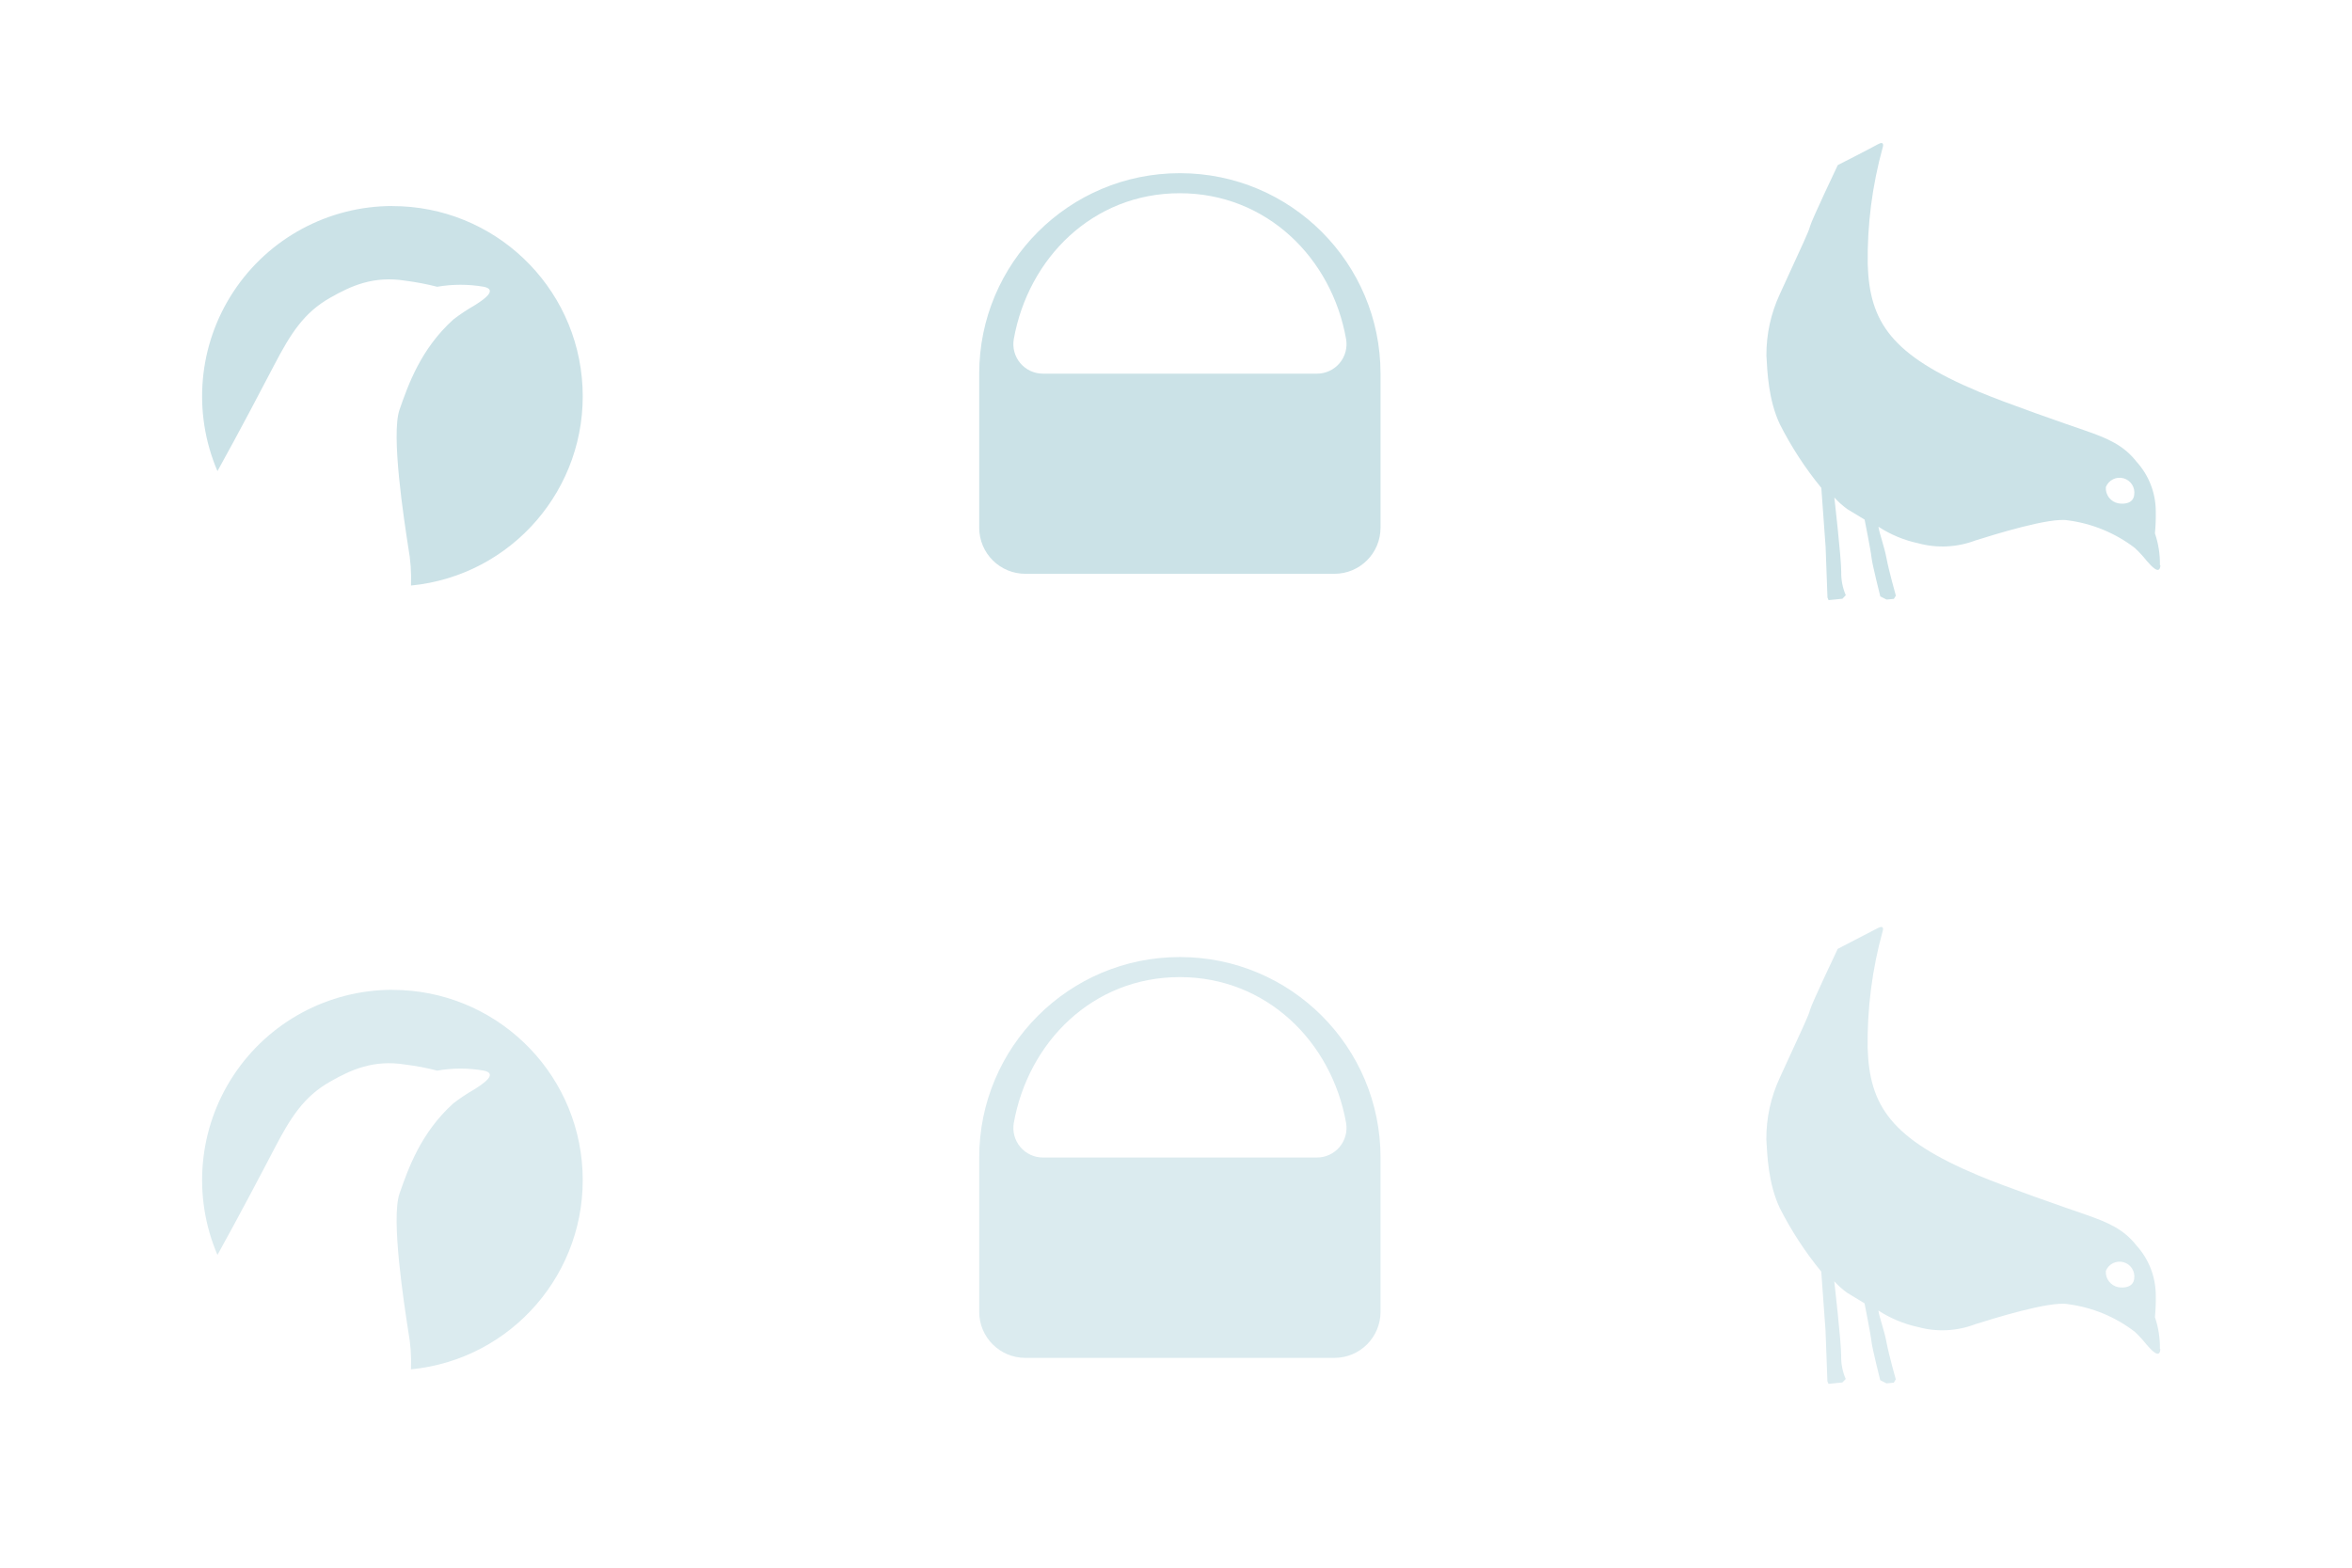
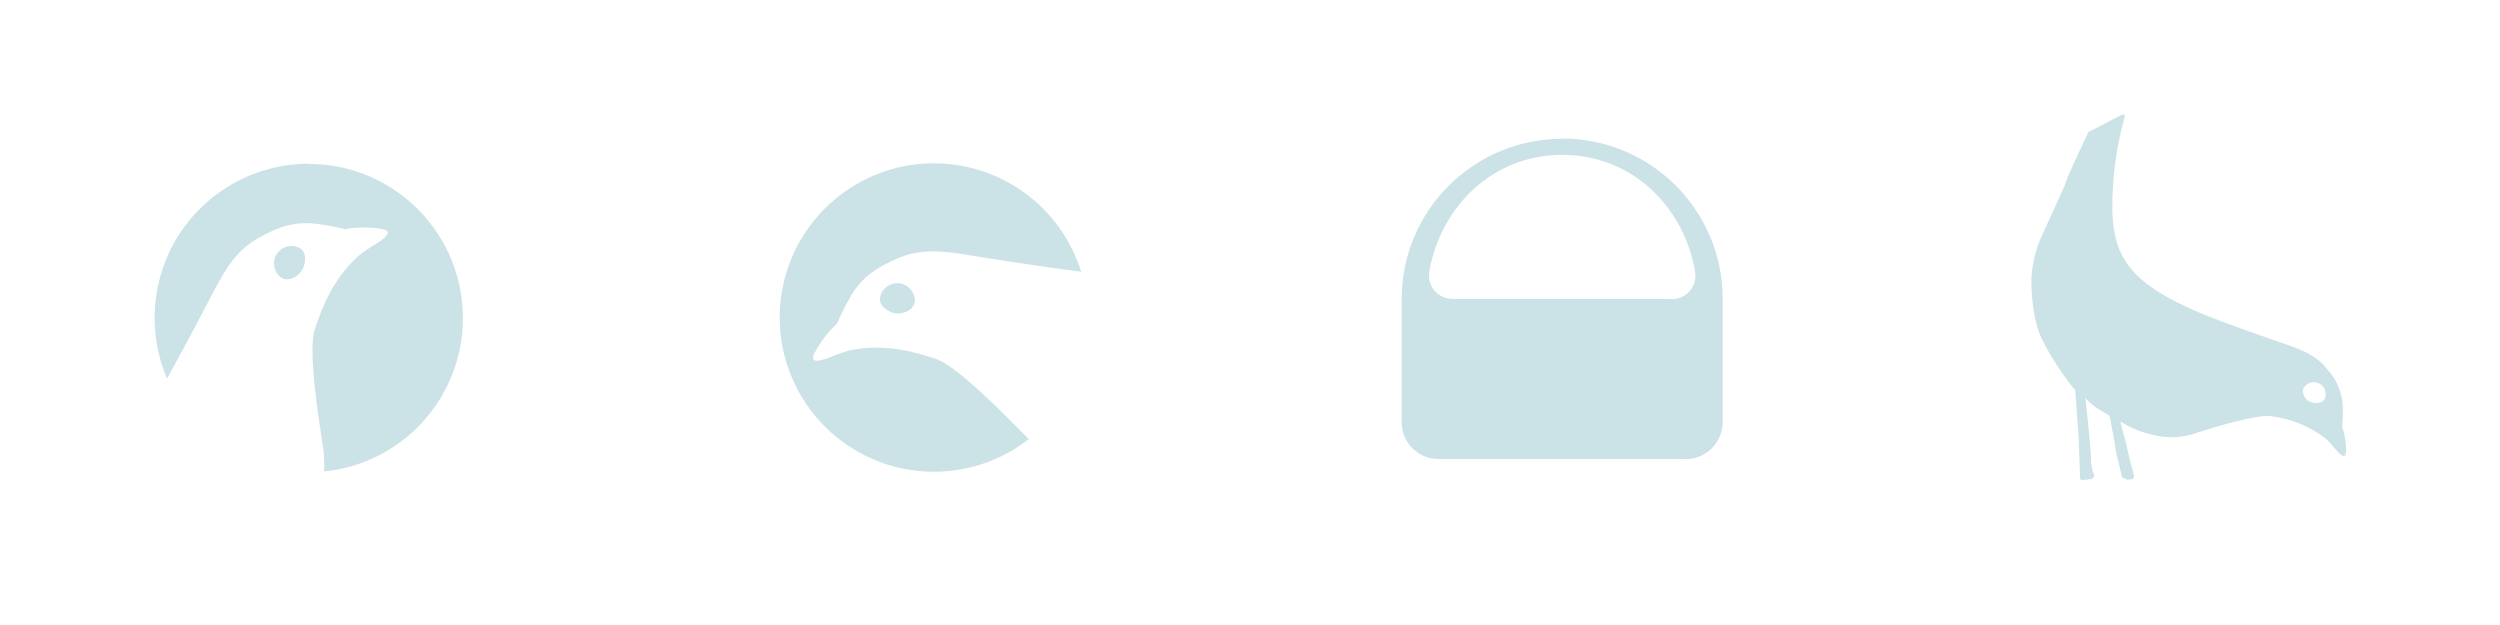
- <svg xmlns="http://www.w3.org/2000/svg" id="Layer_1" data-name="Layer 1" viewBox="0 0 340.16 226.77" width="340.158px" height="226.772px">
+ <svg xmlns="http://www.w3.org/2000/svg" id="Layer_1" data-name="Layer 1" viewBox="0 0 452 113" width="452px" height="113px">
  <defs>
-     <style>.cls-1{fill:#cbe2e7;}.cls-2{fill:#dbebef;}</style>
+     <style>.cls-1{fill:#cbe2e7;}</style>
  </defs>
-   <path class="cls-1" d="M56.74,29.8A27.52,27.52,0,0,0,31.45,68.15c3.14-5.66,6.78-12.6,8.21-15.35,2.37-4.53,4.28-7.58,8.11-9.74,3-1.71,6.24-3.19,10.84-2.46a38.59,38.59,0,0,1,4.62.88,19.76,19.76,0,0,1,6.74,0c2.11.44-.08,1.91-1.4,2.73a26.1,26.1,0,0,0-3,2c-4.71,4.25-6.53,9.44-7.79,13.06s.67,16,1.26,19.87a25,25,0,0,1,.4,5.56,27.51,27.51,0,0,0-2.7-54.89" />
-   <path class="cls-1" d="M190.5,54.05H150.85a4.27,4.27,0,0,1-4.23-5c2.09-11.69,11.4-21.1,24-21.1s22,9.41,24.06,21.1a4.27,4.27,0,0,1-4.23,5m-19.83-29h0a29,29,0,0,0-29,29V76.38A6.66,6.66,0,0,0,148.35,83H193a6.66,6.66,0,0,0,6.66-6.66V54.05a29,29,0,0,0-29-29" />
-   <path class="cls-1" d="M306.38,72.81a2.23,2.23,0,0,1-1.82-2.36,2.14,2.14,0,0,1,4.1,1.13c-.14,1.27-1.46,1.37-2.28,1.23m6,8.92a13.58,13.58,0,0,0-.72-4.58,27.93,27.93,0,0,0,.12-3.23A10.69,10.69,0,0,0,309,66.79c-1.86-2.38-4.13-3.37-7.46-4.52-2.76-.94-11.31-3.91-15.34-5.6-12.69-5.31-15.82-10.09-16.08-18.45a60.27,60.27,0,0,1,2.17-16.9s.36-1.05-.72-.44-5.78,3-5.78,3-3.76,7.91-4,8.82-.83,2.07-4.38,9.84a20.72,20.72,0,0,0-1.94,8.9c.13,2.33.28,6.4,1.94,9.92a50.59,50.59,0,0,0,6,9.21l.62,8.53.27,7.33.16.38,2-.2.49-.51a8,8,0,0,1-.66-3.37c0-2.09-1-10.77-1-10.77a12.34,12.34,0,0,0,1.87,1.68l2.51,1.52s.9,4.49,1,5.49,1.27,5.62,1.27,5.62l.91.46,1.05-.1.29-.47s-1-3.54-1.34-5.35-1-3.48-1.18-4.62a17,17,0,0,0,5.74,2.39,13.42,13.42,0,0,0,8.28-.4c2.56-.8,10.8-3.39,13.39-2.91a20.21,20.21,0,0,1,9.68,4,17,17,0,0,1,1.69,1.83c.7.82,1.92,2.15,2,.67" />
-   <path class="cls-2" d="M56.74,143.18a27.52,27.52,0,0,0-25.29,38.35c3.14-5.66,6.78-12.59,8.21-15.34,2.37-4.54,4.28-7.58,8.11-9.74,3-1.71,6.24-3.19,10.84-2.46a35.69,35.69,0,0,1,4.62.88,19.27,19.27,0,0,1,6.74,0c2.11.44-.08,1.9-1.4,2.73a26.1,26.1,0,0,0-3,2c-4.71,4.25-6.53,9.44-7.79,13.06s.67,16,1.26,19.87a24.93,24.93,0,0,1,.4,5.55,27.51,27.51,0,0,0-2.7-54.89" />
-   <path class="cls-2" d="M190.5,167.44H150.85a4.28,4.28,0,0,1-4.23-5c2.09-11.69,11.4-21.1,24-21.1s22,9.41,24.06,21.1a4.28,4.28,0,0,1-4.23,5m-19.83-29h0a29,29,0,0,0-29,29v22.32a6.66,6.66,0,0,0,6.66,6.66H193a6.66,6.66,0,0,0,6.66-6.66V167.44a29,29,0,0,0-29-29" />
-   <path class="cls-2" d="M306.38,186.2a2.23,2.23,0,0,1-1.82-2.36,2.14,2.14,0,0,1,4.1,1.12c-.14,1.27-1.46,1.37-2.28,1.24m6,8.92a13.64,13.64,0,0,0-.72-4.59,27.93,27.93,0,0,0,.12-3.23,10.71,10.71,0,0,0-2.79-7.13c-1.86-2.38-4.13-3.36-7.46-4.51-2.76-.95-11.31-3.91-15.34-5.6-12.69-5.31-15.82-10.09-16.08-18.46a60.34,60.34,0,0,1,2.17-16.9s.36-1-.72-.44-5.78,3-5.78,3-3.76,7.9-4,8.82-.83,2.07-4.38,9.83a20.79,20.79,0,0,0-1.94,8.91c.13,2.33.28,6.39,1.94,9.92a50.45,50.45,0,0,0,6,9.2l.62,8.54.27,7.32.16.38,2-.2.49-.5a8,8,0,0,1-.66-3.37c0-2.09-1-10.77-1-10.77a12.46,12.46,0,0,0,1.87,1.67l2.51,1.52s.9,4.5,1,5.5,1.27,5.62,1.27,5.62l.91.46,1.05-.1.29-.48s-1-3.53-1.34-5.35-1-3.48-1.18-4.61a17.22,17.22,0,0,0,5.74,2.39,13.34,13.34,0,0,0,8.28-.41c2.56-.8,10.8-3.39,13.39-2.9a20.08,20.08,0,0,1,9.68,4,17,17,0,0,1,1.69,1.84c.7.81,1.92,2.15,2,.67" />
+   <path class="cls-1" d="M302.3,54.05H262.64a4.26,4.26,0,0,1-4.22-5C260.5,37.37,269.82,28,282.47,28s22,9.41,24,21.1a4.27,4.27,0,0,1-4.22,5m-19.83-29h0a29,29,0,0,0-29,29V76.38A6.66,6.66,0,0,0,260.14,83h44.65a6.67,6.67,0,0,0,6.67-6.66V54.05a29,29,0,0,0-29-29" />
+   <path class="cls-1" d="M418.18,72.81a2.21,2.21,0,0,1-1.82-2.36,2.14,2.14,0,0,1,2.49-1.29,2.17,2.17,0,0,1,1.61,2.42c-.14,1.27-1.46,1.37-2.28,1.23m6,8.92a13.33,13.33,0,0,0-.72-4.58,25.3,25.3,0,0,0,.13-3.23,10.74,10.74,0,0,0-2.79-7.13c-1.86-2.38-4.13-3.37-7.46-4.52-2.77-.94-11.31-3.91-15.34-5.6-12.7-5.31-15.83-10.09-16.09-18.45a60.49,60.49,0,0,1,2.18-16.9s.36-1.05-.73-.44-5.78,3-5.78,3-3.76,7.91-4,8.82-.83,2.07-4.38,9.84a20.55,20.55,0,0,0-1.93,8.9c.12,2.33.28,6.4,1.93,9.92a50.55,50.55,0,0,0,6,9.21l.62,8.53.26,7.33.17.38,1.95-.2.49-.51a8,8,0,0,1-.66-3.37c0-2.09-1-10.77-1-10.77a12.88,12.88,0,0,0,1.87,1.68l2.51,1.52s.91,4.49,1,5.49,1.27,5.62,1.27,5.62l.91.46,1-.1.29-.47s-1-3.54-1.34-5.35-1-3.48-1.17-4.62a17,17,0,0,0,5.74,2.39,13.39,13.39,0,0,0,8.27-.4c2.56-.8,10.8-3.39,13.39-2.91a20.28,20.28,0,0,1,9.69,4,17,17,0,0,1,1.69,1.83c.69.82,1.92,2.15,2,.67" />
+   <path class="cls-1" d="M55.82,29.6A27.87,27.87,0,0,0,30.2,68.44c3.19-5.73,6.87-12.76,8.32-15.54,2.4-4.6,4.34-7.68,8.21-9.87,3.07-1.73,6.32-3.23,11-2.49a36.38,36.38,0,0,1,4.67.89,19.79,19.79,0,0,1,6.83,0c2.14.45-.07,1.93-1.41,2.77a25.41,25.41,0,0,0-3,2.05c-4.77,4.31-6.62,9.56-7.9,13.23s.69,16.23,1.29,20.13a25.6,25.6,0,0,1,.4,5.63,27.87,27.87,0,0,0-2.74-55.6Z" />
+   <path class="cls-1" d="M54.92,48.21c.38-1.16.52-3.11-1.3-3.59a3.15,3.15,0,0,0-2.54,5.72C52.88,51,54.54,49.38,54.92,48.21Z" />
+   <path class="cls-1" d="M184.78,78.16c-2.79-2.85-11.77-12-15.5-13.24s-9.12-2.87-15.49-1.62a26.14,26.14,0,0,0-3.5,1.21c-1.49.58-4,1.47-3.1-.53a20.06,20.06,0,0,1,4.17-5.5,37,37,0,0,1,2.11-4.32c2.23-4.22,5.41-5.95,8.67-7.38,4.12-1.81,7.79-1.51,13-.66,3.57.58,13.41,2.16,20.33,3A27.88,27.88,0,1,0,186,79.39Z" />
+   <path class="cls-1" d="M159.26,53.32c-.72,1.76,1,2.82,2.12,3.22s3.45,0,4-1.81a3.18,3.18,0,0,0-6.16-1.41Z" />
</svg>
